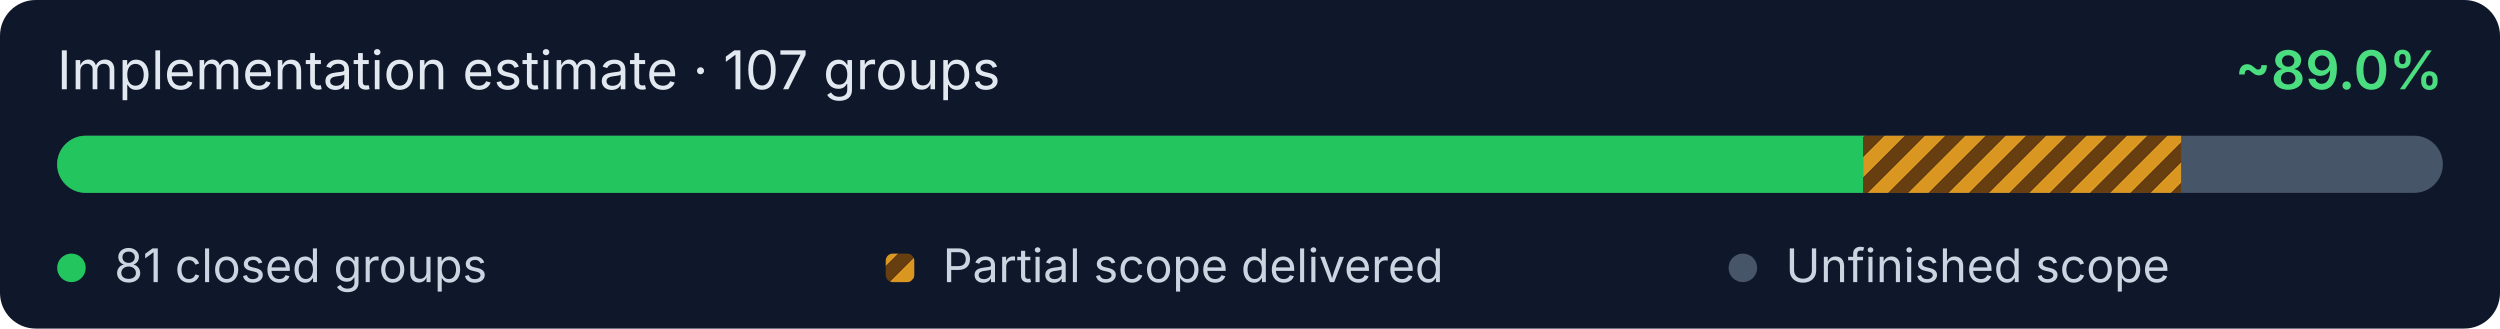
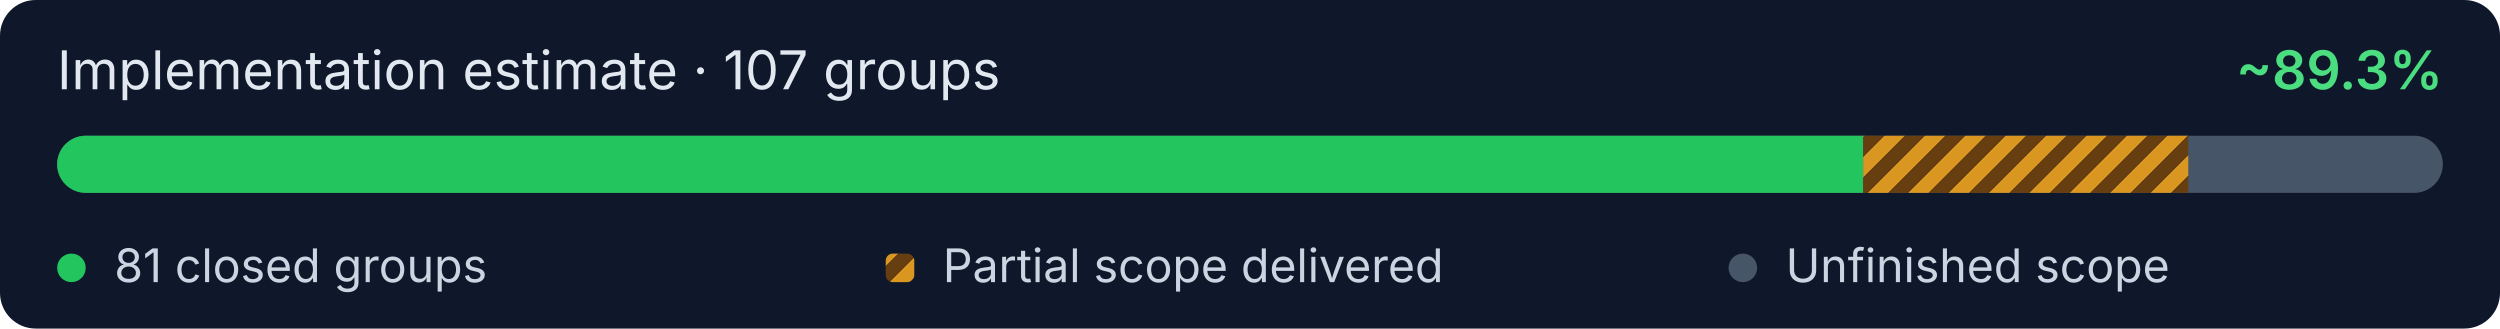
<svg xmlns="http://www.w3.org/2000/svg" width="700" height="92" viewBox="0 0 700 92" role="img" aria-labelledby="title description">
  <defs>
    <clipPath id="track">
      <rect x="16" y="38" width="668" height="16" rx="8" />
    </clipPath>
    <pattern id="partial" width="8" height="8" patternUnits="userSpaceOnUse" patternTransform="rotate(45)">
      <rect width="8" height="8" fill="#663e10" />
      <rect width="4" height="8" fill="#d99722" />
    </pattern>
  </defs>
  <rect width="700" height="92" rx="10" fill="#0f172a" />
  <g font-family="system-ui, -apple-system, BlinkMacSystemFont, 'Segoe UI', sans-serif">
    <text x="16" y="25" font-size="15" fill="#e2e8f0">Implementation estimate · 107 groups</text>
-     <text x="684" y="25" text-anchor="end" font-size="15" font-weight="600" fill="#4ade80">~89.0%</text>
+     <text x="684" y="25" text-anchor="end" font-size="15" font-weight="600" fill="#4ade80">~89.3%</text>
    <g clip-path="url(#track)">
      <rect x="16" y="38" width="668" height="16" fill="#475569" />
      <rect id="closed-segment" x="16" y="38" width="505.682" height="16" fill="#22c55e" />
-       <rect id="partial-segment" x="521.682" y="38" width="89.025" height="16" fill="url(#partial)" />
+       <rect id="partial-segment" x="521.682" y="38" width="91.032" height="16" fill="url(#partial)" />
    </g>
    <circle cx="20" cy="75" r="4" fill="#22c55e" />
    <text x="32" y="79" font-size="13" fill="#cbd5e1">81 closed groups</text>
    <rect x="248" y="71" width="8" height="8" rx="2" fill="url(#partial)" />
    <text x="264" y="79" font-size="13" fill="#cbd5e1">Partial scope delivered</text>
    <circle cx="488" cy="75" r="4" fill="#475569" />
    <text x="500" y="79" font-size="13" fill="#cbd5e1">Unfinished scope</text>
  </g>
</svg>
